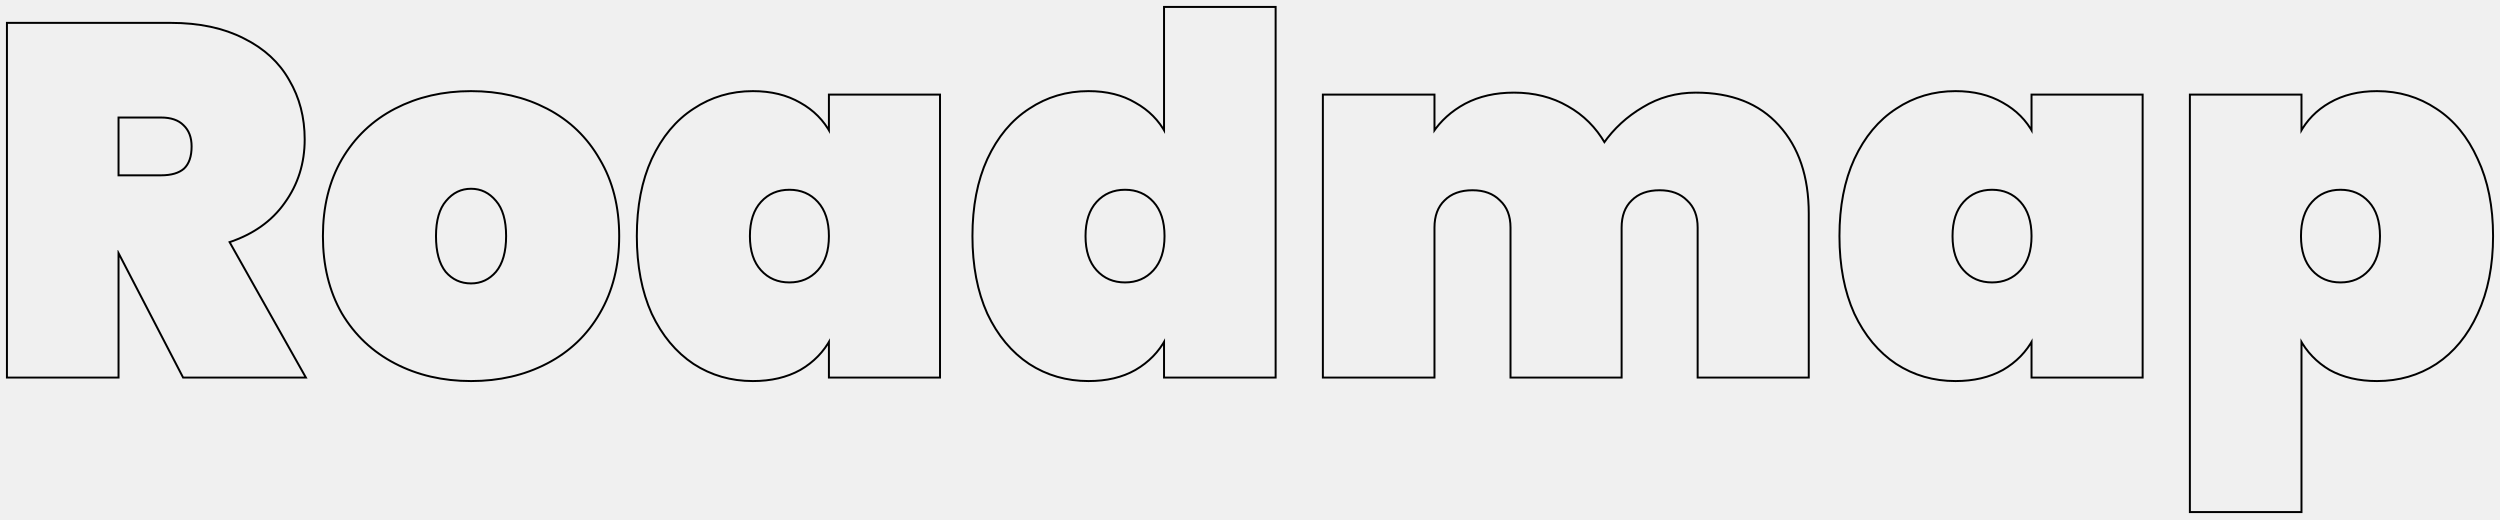
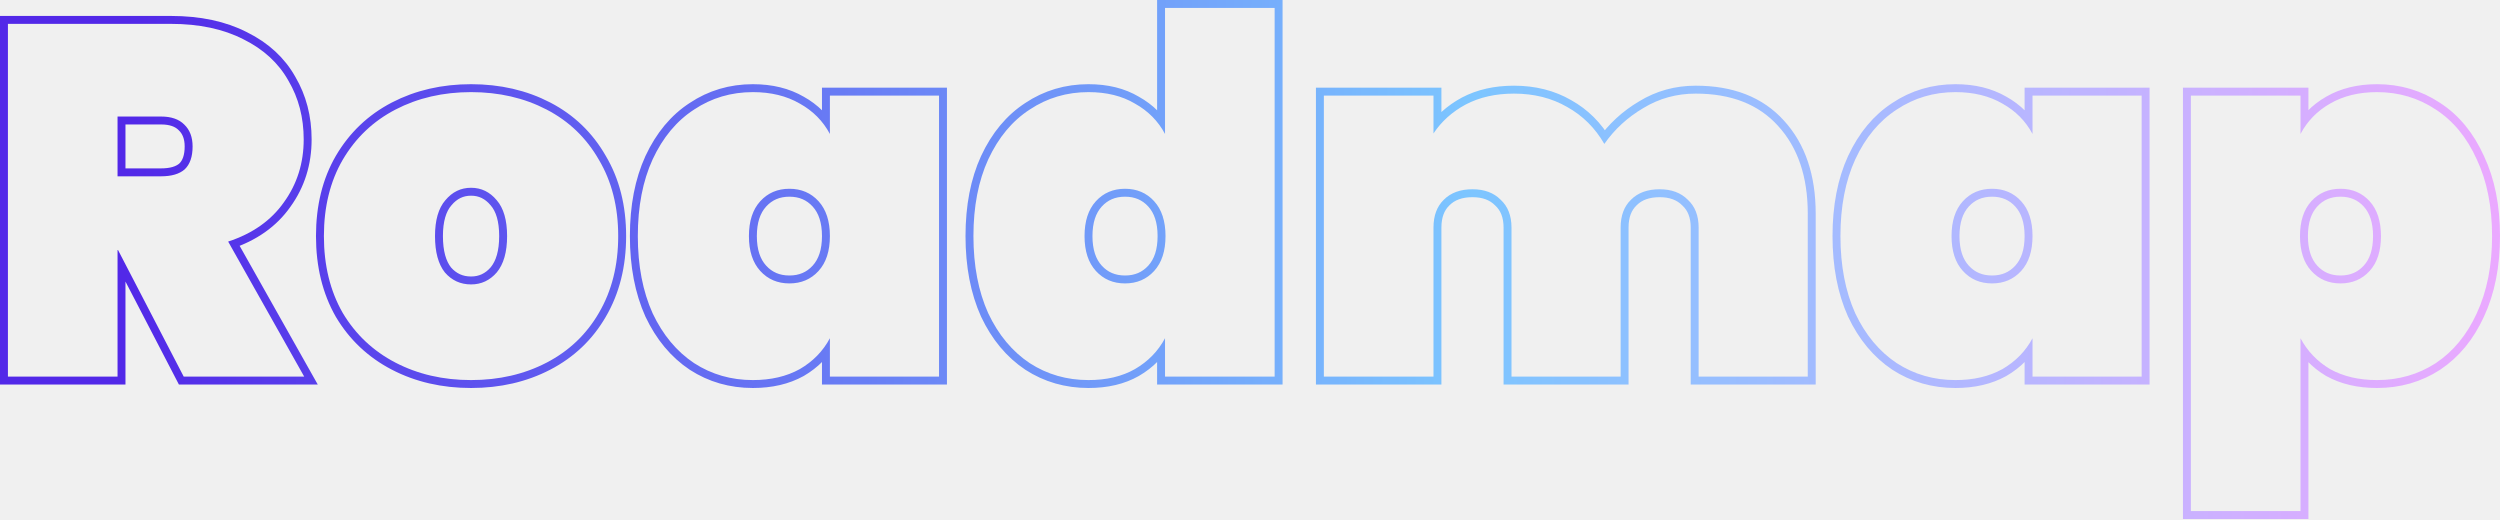
<svg xmlns="http://www.w3.org/2000/svg" width="631" height="131" viewBox="0 0 631 131" fill="none">
  <mask id="path-1-outside-1" maskUnits="userSpaceOnUse" x="0" y="0" width="631" height="131" fill="black">
    <rect fill="white" width="631" height="131" />
    <path d="M46.368 95.049L29.793 63.111H29.668V95.049H2V6.024H43.128C50.273 6.024 56.38 7.323 61.448 9.922C66.517 12.437 70.297 15.915 72.79 20.358C75.365 24.718 76.653 29.663 76.653 35.196C76.653 41.148 74.992 46.429 71.668 51.04C68.428 55.65 63.733 58.961 57.585 60.973L76.778 95.049H46.368ZM29.668 44.501H40.635C43.294 44.501 45.288 43.914 46.617 42.741C47.947 41.483 48.612 39.555 48.612 36.956C48.612 34.609 47.905 32.765 46.493 31.424C45.163 30.082 43.211 29.412 40.635 29.412H29.668V44.501ZM118.893 95.93C111.831 95.93 105.475 94.463 99.825 91.529C94.175 88.595 89.73 84.403 86.489 78.954C83.332 73.422 81.753 66.967 81.753 59.59C81.753 52.213 83.332 45.8 86.489 40.352C89.73 34.819 94.175 30.585 99.825 27.651C105.475 24.718 111.831 23.25 118.893 23.25C125.955 23.25 132.312 24.718 137.961 27.651C143.611 30.585 148.015 34.819 151.172 40.352C154.413 45.8 156.033 52.213 156.033 59.59C156.033 66.967 154.413 73.422 151.172 78.954C148.015 84.403 143.611 88.595 137.961 91.529C132.312 94.463 125.955 95.93 118.893 95.93ZM118.893 71.787C121.469 71.787 123.629 70.781 125.374 68.769C127.119 66.674 127.991 63.614 127.991 59.59C127.991 55.566 127.119 52.548 125.374 50.537C123.629 48.441 121.469 47.393 118.893 47.393C116.317 47.393 114.157 48.441 112.412 50.537C110.667 52.548 109.795 55.566 109.795 59.59C109.795 63.614 110.626 66.674 112.288 68.769C114.032 70.781 116.234 71.787 118.893 71.787ZM160.986 59.59C160.986 52.129 162.232 45.675 164.725 40.226C167.3 34.693 170.79 30.502 175.194 27.651C179.597 24.718 184.541 23.25 190.025 23.25C194.594 23.25 198.541 24.215 201.864 26.143C205.188 27.987 207.722 30.544 209.467 33.813V24.131H237.01V95.049H209.467V85.367C207.722 88.637 205.188 91.235 201.864 93.163C198.541 95.008 194.594 95.93 190.025 95.93C184.541 95.93 179.597 94.505 175.194 91.654C170.79 88.721 167.3 84.529 164.725 79.08C162.232 73.547 160.986 67.051 160.986 59.59ZM209.467 59.59C209.467 55.818 208.511 52.884 206.6 50.788C204.689 48.692 202.238 47.645 199.247 47.645C196.256 47.645 193.805 48.692 191.894 50.788C189.983 52.884 189.028 55.818 189.028 59.59C189.028 63.362 189.983 66.296 191.894 68.392C193.805 70.488 196.256 71.536 199.247 71.536C202.238 71.536 204.689 70.488 206.6 68.392C208.511 66.296 209.467 63.362 209.467 59.59ZM245.695 59.59C245.695 52.129 246.941 45.675 249.434 40.226C252.01 34.693 255.499 30.502 259.903 27.651C264.307 24.718 269.25 23.25 274.734 23.25C279.304 23.25 283.209 24.215 286.449 26.143C289.773 27.987 292.307 30.544 294.052 33.813V2H321.719V95.049H294.052V85.367C292.307 88.637 289.773 91.235 286.449 93.163C283.209 95.008 279.304 95.93 274.734 95.93C269.25 95.93 264.307 94.505 259.903 91.654C255.499 88.721 252.01 84.529 249.434 79.08C246.941 73.547 245.695 67.051 245.695 59.59ZM294.176 59.59C294.176 55.818 293.221 52.884 291.31 50.788C289.399 48.692 286.948 47.645 283.956 47.645C280.965 47.645 278.514 48.692 276.603 50.788C274.692 52.884 273.737 55.818 273.737 59.59C273.737 63.362 274.692 66.296 276.603 68.392C278.514 70.488 280.965 71.536 283.956 71.536C286.948 71.536 289.399 70.488 291.31 68.392C293.221 66.296 294.176 63.362 294.176 59.59ZM427.99 23.628C436.963 23.628 443.901 26.352 448.803 31.801C453.788 37.25 456.281 44.627 456.281 53.932V95.049H428.737V57.453C428.737 54.435 427.823 52.087 425.996 50.411C424.251 48.651 421.883 47.77 418.892 47.77C415.817 47.77 413.408 48.651 411.663 50.411C409.918 52.087 409.046 54.435 409.046 57.453V95.049H381.503V57.453C381.503 54.435 380.589 52.087 378.761 50.411C377.016 48.651 374.648 47.77 371.657 47.77C368.583 47.77 366.173 48.651 364.428 50.411C362.684 52.087 361.811 54.435 361.811 57.453V95.049H334.143V24.131H361.811V33.687C363.805 30.669 366.506 28.238 369.912 26.394C373.402 24.55 377.473 23.628 382.126 23.628C387.194 23.628 391.681 24.759 395.586 27.023C399.491 29.202 402.607 32.304 404.933 36.328C407.509 32.639 410.791 29.622 414.779 27.274C418.767 24.843 423.171 23.628 427.99 23.628ZM464.528 59.59C464.528 52.129 465.774 45.675 468.266 40.226C470.842 34.693 474.332 30.502 478.735 27.651C483.139 24.718 488.083 23.25 493.566 23.25C498.136 23.25 502.083 24.215 505.406 26.143C508.73 27.987 511.264 30.544 513.009 33.813V24.131H540.552V95.049H513.009V85.367C511.264 88.637 508.73 91.235 505.406 93.163C502.083 95.008 498.136 95.93 493.566 95.93C488.083 95.93 483.139 94.505 478.735 91.654C474.332 88.721 470.842 84.529 468.266 79.08C465.774 73.547 464.528 67.051 464.528 59.59ZM513.009 59.59C513.009 55.818 512.053 52.884 510.142 50.788C508.231 48.692 505.78 47.645 502.789 47.645C499.798 47.645 497.347 48.692 495.436 50.788C493.525 52.884 492.569 55.818 492.569 59.59C492.569 63.362 493.525 66.296 495.436 68.392C497.347 70.488 499.798 71.536 502.789 71.536C505.78 71.536 508.231 70.488 510.142 68.392C512.053 66.296 513.009 63.362 513.009 59.59ZM580.644 33.813C582.388 30.544 584.881 27.987 588.121 26.143C591.445 24.215 595.392 23.25 599.961 23.25C605.445 23.25 610.389 24.718 614.792 27.651C619.196 30.502 622.644 34.693 625.137 40.226C627.712 45.675 629 52.129 629 59.59C629 67.051 627.712 73.547 625.137 79.08C622.644 84.529 619.196 88.721 614.792 91.654C610.389 94.505 605.445 95.93 599.961 95.93C595.392 95.93 591.445 95.008 588.121 93.163C584.881 91.235 582.388 88.637 580.644 85.367V129H552.976V24.131H580.644V33.813ZM600.958 59.59C600.958 55.818 600.003 52.884 598.092 50.788C596.181 48.692 593.73 47.645 590.739 47.645C587.748 47.645 585.297 48.692 583.385 50.788C581.475 52.884 580.519 55.818 580.519 59.59C580.519 63.362 581.475 66.296 583.385 68.392C585.297 70.488 587.748 71.536 590.739 71.536C593.73 71.536 596.181 70.488 598.092 68.392C600.003 66.296 600.958 63.362 600.958 59.59Z" />
  </mask>
-   <path d="M46.368 95.049L29.793 63.111H29.668V95.049H2V6.024H43.128C50.273 6.024 56.38 7.323 61.448 9.922C66.517 12.437 70.297 15.915 72.79 20.358C75.365 24.718 76.653 29.663 76.653 35.196C76.653 41.148 74.992 46.429 71.668 51.04C68.428 55.65 63.733 58.961 57.585 60.973L76.778 95.049H46.368ZM29.668 44.501H40.635C43.294 44.501 45.288 43.914 46.617 42.741C47.947 41.483 48.612 39.555 48.612 36.956C48.612 34.609 47.905 32.765 46.493 31.424C45.163 30.082 43.211 29.412 40.635 29.412H29.668V44.501ZM118.893 95.93C111.831 95.93 105.475 94.463 99.825 91.529C94.175 88.595 89.73 84.403 86.489 78.954C83.332 73.422 81.753 66.967 81.753 59.59C81.753 52.213 83.332 45.8 86.489 40.352C89.73 34.819 94.175 30.585 99.825 27.651C105.475 24.718 111.831 23.25 118.893 23.25C125.955 23.25 132.312 24.718 137.961 27.651C143.611 30.585 148.015 34.819 151.172 40.352C154.413 45.8 156.033 52.213 156.033 59.59C156.033 66.967 154.413 73.422 151.172 78.954C148.015 84.403 143.611 88.595 137.961 91.529C132.312 94.463 125.955 95.93 118.893 95.93ZM118.893 71.787C121.469 71.787 123.629 70.781 125.374 68.769C127.119 66.674 127.991 63.614 127.991 59.59C127.991 55.566 127.119 52.548 125.374 50.537C123.629 48.441 121.469 47.393 118.893 47.393C116.317 47.393 114.157 48.441 112.412 50.537C110.667 52.548 109.795 55.566 109.795 59.59C109.795 63.614 110.626 66.674 112.288 68.769C114.032 70.781 116.234 71.787 118.893 71.787ZM160.986 59.59C160.986 52.129 162.232 45.675 164.725 40.226C167.3 34.693 170.79 30.502 175.194 27.651C179.597 24.718 184.541 23.25 190.025 23.25C194.594 23.25 198.541 24.215 201.864 26.143C205.188 27.987 207.722 30.544 209.467 33.813V24.131H237.01V95.049H209.467V85.367C207.722 88.637 205.188 91.235 201.864 93.163C198.541 95.008 194.594 95.93 190.025 95.93C184.541 95.93 179.597 94.505 175.194 91.654C170.79 88.721 167.3 84.529 164.725 79.08C162.232 73.547 160.986 67.051 160.986 59.59ZM209.467 59.59C209.467 55.818 208.511 52.884 206.6 50.788C204.689 48.692 202.238 47.645 199.247 47.645C196.256 47.645 193.805 48.692 191.894 50.788C189.983 52.884 189.028 55.818 189.028 59.59C189.028 63.362 189.983 66.296 191.894 68.392C193.805 70.488 196.256 71.536 199.247 71.536C202.238 71.536 204.689 70.488 206.6 68.392C208.511 66.296 209.467 63.362 209.467 59.59ZM245.695 59.59C245.695 52.129 246.941 45.675 249.434 40.226C252.01 34.693 255.499 30.502 259.903 27.651C264.307 24.718 269.25 23.25 274.734 23.25C279.304 23.25 283.209 24.215 286.449 26.143C289.773 27.987 292.307 30.544 294.052 33.813V2H321.719V95.049H294.052V85.367C292.307 88.637 289.773 91.235 286.449 93.163C283.209 95.008 279.304 95.93 274.734 95.93C269.25 95.93 264.307 94.505 259.903 91.654C255.499 88.721 252.01 84.529 249.434 79.08C246.941 73.547 245.695 67.051 245.695 59.59ZM294.176 59.59C294.176 55.818 293.221 52.884 291.31 50.788C289.399 48.692 286.948 47.645 283.956 47.645C280.965 47.645 278.514 48.692 276.603 50.788C274.692 52.884 273.737 55.818 273.737 59.59C273.737 63.362 274.692 66.296 276.603 68.392C278.514 70.488 280.965 71.536 283.956 71.536C286.948 71.536 289.399 70.488 291.31 68.392C293.221 66.296 294.176 63.362 294.176 59.59ZM427.99 23.628C436.963 23.628 443.901 26.352 448.803 31.801C453.788 37.25 456.281 44.627 456.281 53.932V95.049H428.737V57.453C428.737 54.435 427.823 52.087 425.996 50.411C424.251 48.651 421.883 47.77 418.892 47.77C415.817 47.77 413.408 48.651 411.663 50.411C409.918 52.087 409.046 54.435 409.046 57.453V95.049H381.503V57.453C381.503 54.435 380.589 52.087 378.761 50.411C377.016 48.651 374.648 47.77 371.657 47.77C368.583 47.77 366.173 48.651 364.428 50.411C362.684 52.087 361.811 54.435 361.811 57.453V95.049H334.143V24.131H361.811V33.687C363.805 30.669 366.506 28.238 369.912 26.394C373.402 24.55 377.473 23.628 382.126 23.628C387.194 23.628 391.681 24.759 395.586 27.023C399.491 29.202 402.607 32.304 404.933 36.328C407.509 32.639 410.791 29.622 414.779 27.274C418.767 24.843 423.171 23.628 427.99 23.628ZM464.528 59.59C464.528 52.129 465.774 45.675 468.266 40.226C470.842 34.693 474.332 30.502 478.735 27.651C483.139 24.718 488.083 23.25 493.566 23.25C498.136 23.25 502.083 24.215 505.406 26.143C508.73 27.987 511.264 30.544 513.009 33.813V24.131H540.552V95.049H513.009V85.367C511.264 88.637 508.73 91.235 505.406 93.163C502.083 95.008 498.136 95.93 493.566 95.93C488.083 95.93 483.139 94.505 478.735 91.654C474.332 88.721 470.842 84.529 468.266 79.08C465.774 73.547 464.528 67.051 464.528 59.59ZM513.009 59.59C513.009 55.818 512.053 52.884 510.142 50.788C508.231 48.692 505.78 47.645 502.789 47.645C499.798 47.645 497.347 48.692 495.436 50.788C493.525 52.884 492.569 55.818 492.569 59.59C492.569 63.362 493.525 66.296 495.436 68.392C497.347 70.488 499.798 71.536 502.789 71.536C505.78 71.536 508.231 70.488 510.142 68.392C512.053 66.296 513.009 63.362 513.009 59.59ZM580.644 33.813C582.388 30.544 584.881 27.987 588.121 26.143C591.445 24.215 595.392 23.25 599.961 23.25C605.445 23.25 610.389 24.718 614.792 27.651C619.196 30.502 622.644 34.693 625.137 40.226C627.712 45.675 629 52.129 629 59.59C629 67.051 627.712 73.547 625.137 79.08C622.644 84.529 619.196 88.721 614.792 91.654C610.389 94.505 605.445 95.93 599.961 95.93C595.392 95.93 591.445 95.008 588.121 93.163C584.881 91.235 582.388 88.637 580.644 85.367V129H552.976V24.131H580.644V33.813ZM600.958 59.59C600.958 55.818 600.003 52.884 598.092 50.788C596.181 48.692 593.73 47.645 590.739 47.645C587.748 47.645 585.297 48.692 583.385 50.788C581.475 52.884 580.519 55.818 580.519 59.59C580.519 63.362 581.475 66.296 583.385 68.392C585.297 70.488 587.748 71.536 590.739 71.536C593.73 71.536 596.181 70.488 598.092 68.392C600.003 66.296 600.958 63.362 600.958 59.59Z" stroke="url(#paint0_linear)" strokeWidth="4" mask="url(#path-1-outside-1)" />
+   <path d="M46.368 95.049L29.793 63.111H29.668V95.049H2V6.024H43.128C50.273 6.024 56.38 7.323 61.448 9.922C66.517 12.437 70.297 15.915 72.79 20.358C75.365 24.718 76.653 29.663 76.653 35.196C76.653 41.148 74.992 46.429 71.668 51.04C68.428 55.65 63.733 58.961 57.585 60.973L76.778 95.049H46.368ZM29.668 44.501H40.635C43.294 44.501 45.288 43.914 46.617 42.741C47.947 41.483 48.612 39.555 48.612 36.956C48.612 34.609 47.905 32.765 46.493 31.424C45.163 30.082 43.211 29.412 40.635 29.412H29.668V44.501ZM118.893 95.93C111.831 95.93 105.475 94.463 99.825 91.529C94.175 88.595 89.73 84.403 86.489 78.954C83.332 73.422 81.753 66.967 81.753 59.59C81.753 52.213 83.332 45.8 86.489 40.352C89.73 34.819 94.175 30.585 99.825 27.651C105.475 24.718 111.831 23.25 118.893 23.25C125.955 23.25 132.312 24.718 137.961 27.651C143.611 30.585 148.015 34.819 151.172 40.352C154.413 45.8 156.033 52.213 156.033 59.59C156.033 66.967 154.413 73.422 151.172 78.954C148.015 84.403 143.611 88.595 137.961 91.529C132.312 94.463 125.955 95.93 118.893 95.93ZM118.893 71.787C121.469 71.787 123.629 70.781 125.374 68.769C127.119 66.674 127.991 63.614 127.991 59.59C127.991 55.566 127.119 52.548 125.374 50.537C123.629 48.441 121.469 47.393 118.893 47.393C116.317 47.393 114.157 48.441 112.412 50.537C110.667 52.548 109.795 55.566 109.795 59.59C109.795 63.614 110.626 66.674 112.288 68.769C114.032 70.781 116.234 71.787 118.893 71.787ZM160.986 59.59C160.986 52.129 162.232 45.675 164.725 40.226C167.3 34.693 170.79 30.502 175.194 27.651C179.597 24.718 184.541 23.25 190.025 23.25C194.594 23.25 198.541 24.215 201.864 26.143C205.188 27.987 207.722 30.544 209.467 33.813V24.131H237.01V95.049H209.467V85.367C207.722 88.637 205.188 91.235 201.864 93.163C198.541 95.008 194.594 95.93 190.025 95.93C184.541 95.93 179.597 94.505 175.194 91.654C170.79 88.721 167.3 84.529 164.725 79.08C162.232 73.547 160.986 67.051 160.986 59.59ZM209.467 59.59C209.467 55.818 208.511 52.884 206.6 50.788C204.689 48.692 202.238 47.645 199.247 47.645C196.256 47.645 193.805 48.692 191.894 50.788C189.983 52.884 189.028 55.818 189.028 59.59C189.028 63.362 189.983 66.296 191.894 68.392C193.805 70.488 196.256 71.536 199.247 71.536C202.238 71.536 204.689 70.488 206.6 68.392C208.511 66.296 209.467 63.362 209.467 59.59ZM245.695 59.59C245.695 52.129 246.941 45.675 249.434 40.226C252.01 34.693 255.499 30.502 259.903 27.651C264.307 24.718 269.25 23.25 274.734 23.25C279.304 23.25 283.209 24.215 286.449 26.143C289.773 27.987 292.307 30.544 294.052 33.813V2H321.719V95.049H294.052V85.367C292.307 88.637 289.773 91.235 286.449 93.163C283.209 95.008 279.304 95.93 274.734 95.93C269.25 95.93 264.307 94.505 259.903 91.654C255.499 88.721 252.01 84.529 249.434 79.08C246.941 73.547 245.695 67.051 245.695 59.59ZM294.176 59.59C294.176 55.818 293.221 52.884 291.31 50.788C289.399 48.692 286.948 47.645 283.956 47.645C280.965 47.645 278.514 48.692 276.603 50.788C274.692 52.884 273.737 55.818 273.737 59.59C273.737 63.362 274.692 66.296 276.603 68.392C278.514 70.488 280.965 71.536 283.956 71.536C286.948 71.536 289.399 70.488 291.31 68.392C293.221 66.296 294.176 63.362 294.176 59.59ZM427.99 23.628C436.963 23.628 443.901 26.352 448.803 31.801C453.788 37.25 456.281 44.627 456.281 53.932V95.049H428.737V57.453C428.737 54.435 427.823 52.087 425.996 50.411C424.251 48.651 421.883 47.77 418.892 47.77C415.817 47.77 413.408 48.651 411.663 50.411C409.918 52.087 409.046 54.435 409.046 57.453V95.049H381.503V57.453C381.503 54.435 380.589 52.087 378.761 50.411C377.016 48.651 374.648 47.77 371.657 47.77C368.583 47.77 366.173 48.651 364.428 50.411C362.684 52.087 361.811 54.435 361.811 57.453V95.049H334.143V24.131H361.811V33.687C363.805 30.669 366.506 28.238 369.912 26.394C373.402 24.55 377.473 23.628 382.126 23.628C387.194 23.628 391.681 24.759 395.586 27.023C399.491 29.202 402.607 32.304 404.933 36.328C407.509 32.639 410.791 29.622 414.779 27.274C418.767 24.843 423.171 23.628 427.99 23.628ZM464.528 59.59C464.528 52.129 465.774 45.675 468.266 40.226C470.842 34.693 474.332 30.502 478.735 27.651C483.139 24.718 488.083 23.25 493.566 23.25C498.136 23.25 502.083 24.215 505.406 26.143C508.73 27.987 511.264 30.544 513.009 33.813V24.131H540.552V95.049H513.009V85.367C511.264 88.637 508.73 91.235 505.406 93.163C502.083 95.008 498.136 95.93 493.566 95.93C488.083 95.93 483.139 94.505 478.735 91.654C474.332 88.721 470.842 84.529 468.266 79.08C465.774 73.547 464.528 67.051 464.528 59.59ZM513.009 59.59C513.009 55.818 512.053 52.884 510.142 50.788C508.231 48.692 505.78 47.645 502.789 47.645C499.798 47.645 497.347 48.692 495.436 50.788C493.525 52.884 492.569 55.818 492.569 59.59C492.569 63.362 493.525 66.296 495.436 68.392C497.347 70.488 499.798 71.536 502.789 71.536C505.78 71.536 508.231 70.488 510.142 68.392C512.053 66.296 513.009 63.362 513.009 59.59ZM580.644 33.813C582.388 30.544 584.881 27.987 588.121 26.143C591.445 24.215 595.392 23.25 599.961 23.25C605.445 23.25 610.389 24.718 614.792 27.651C619.196 30.502 622.644 34.693 625.137 40.226C627.712 45.675 629 52.129 629 59.59C629 67.051 627.712 73.547 625.137 79.08C622.644 84.529 619.196 88.721 614.792 91.654C610.389 94.505 605.445 95.93 599.961 95.93C595.392 95.93 591.445 95.008 588.121 93.163C584.881 91.235 582.388 88.637 580.644 85.367V129H552.976V24.131H580.644V33.813ZM600.958 59.59C600.958 55.818 600.003 52.884 598.092 50.788C596.181 48.692 593.73 47.645 590.739 47.645C587.748 47.645 585.297 48.692 583.385 50.788C581.475 52.884 580.519 55.818 580.519 59.59C580.519 63.362 581.475 66.296 583.385 68.392C585.297 70.488 587.748 71.536 590.739 71.536C593.73 71.536 596.181 70.488 598.092 68.392C600.003 66.296 600.958 63.362 600.958 59.59Z" stroke="url(#paint0_linear)" stroke-width="4" mask="url(#path-1-outside-1)" />
  <defs>
    <linearGradient id="paint0_linear" x1="31.183" y1="53.955" x2="645.804" y2="64.962" gradientUnits="userSpaceOnUse">
-       <stop stopColor="#5228E8" />
-       <stop offset="0.551" stopColor="#7CC5FF" />
-       <stop offset="1" stopColor="#F1A7FF" />
+       <stop stop-color="#5228E8" />
+       <stop offset="0.551" stop-color="#7CC5FF" />
+       <stop offset="1" stop-color="#F1A7FF" />
    </linearGradient>
  </defs>
</svg>
